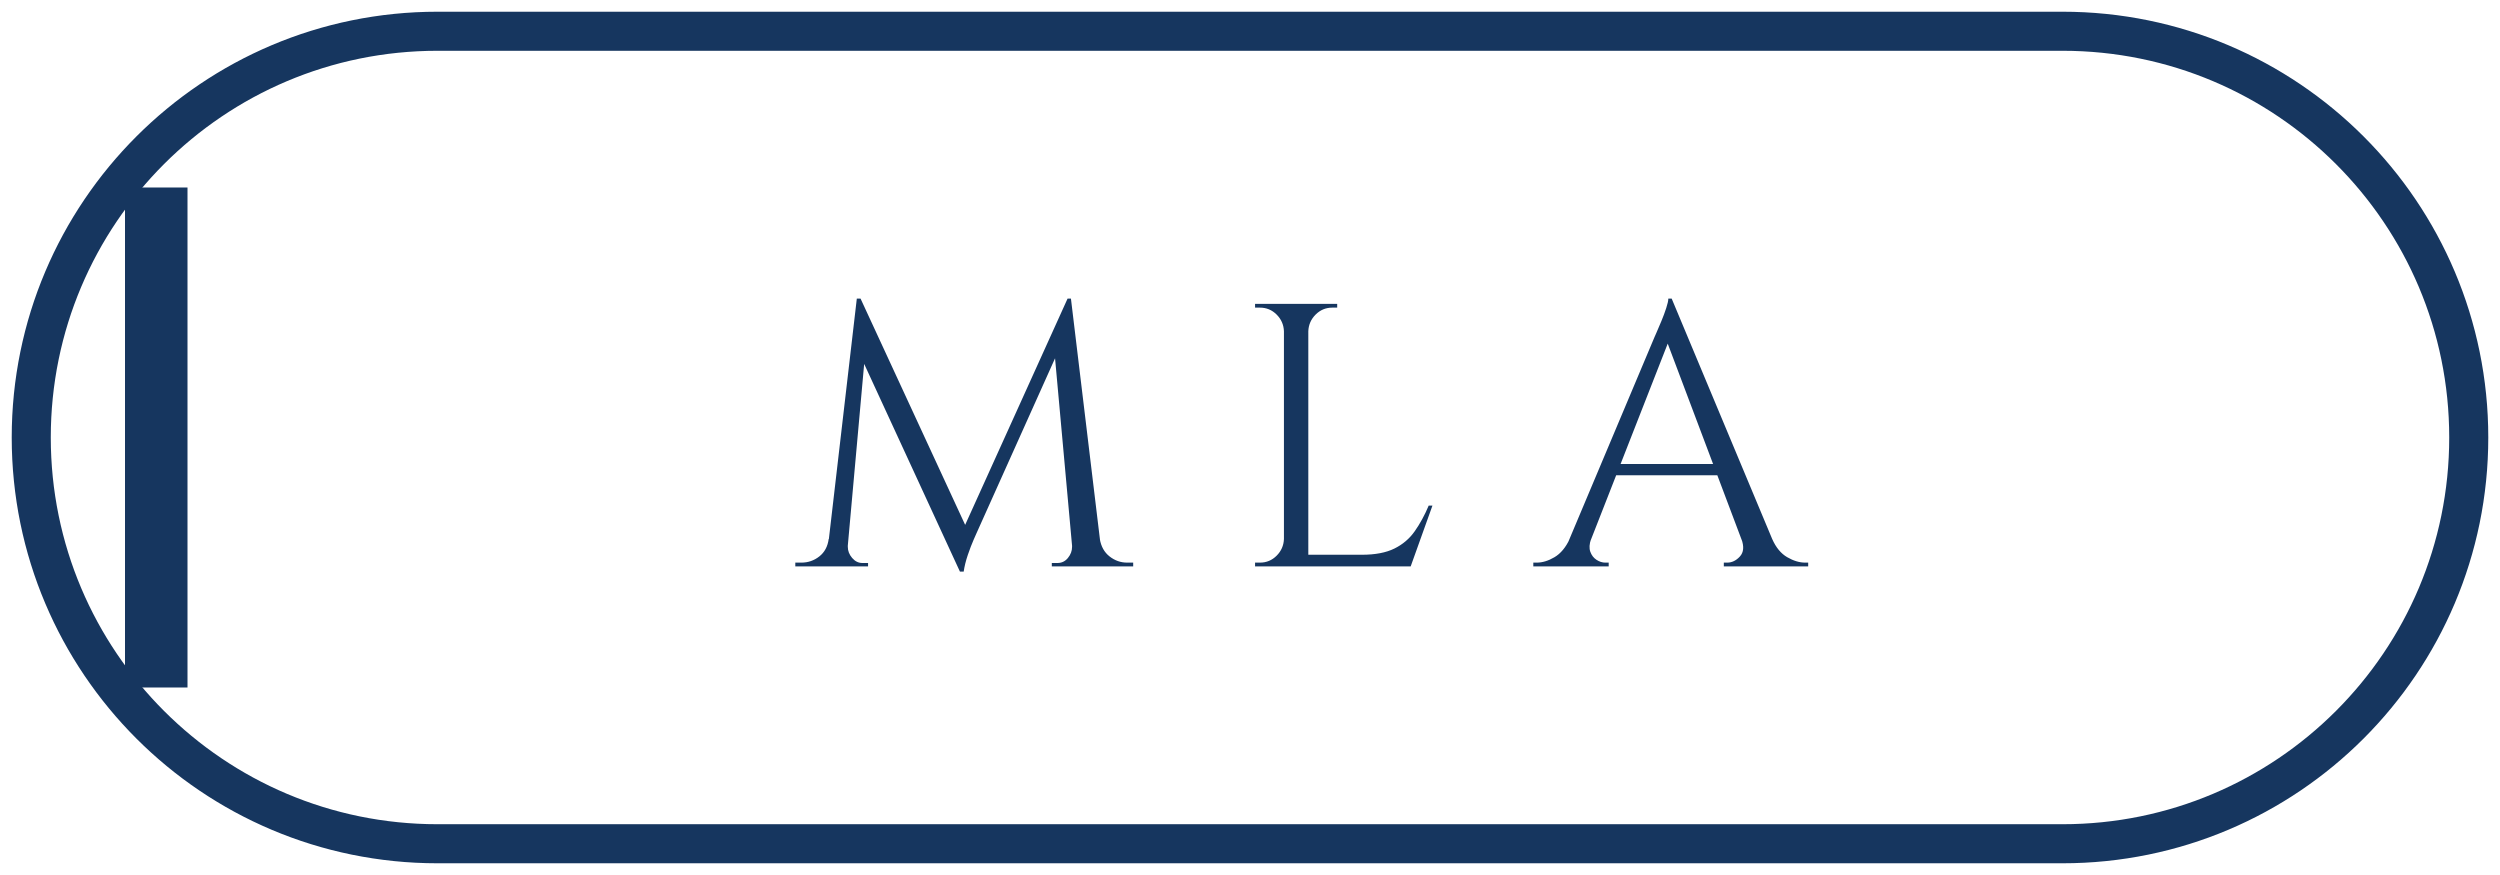
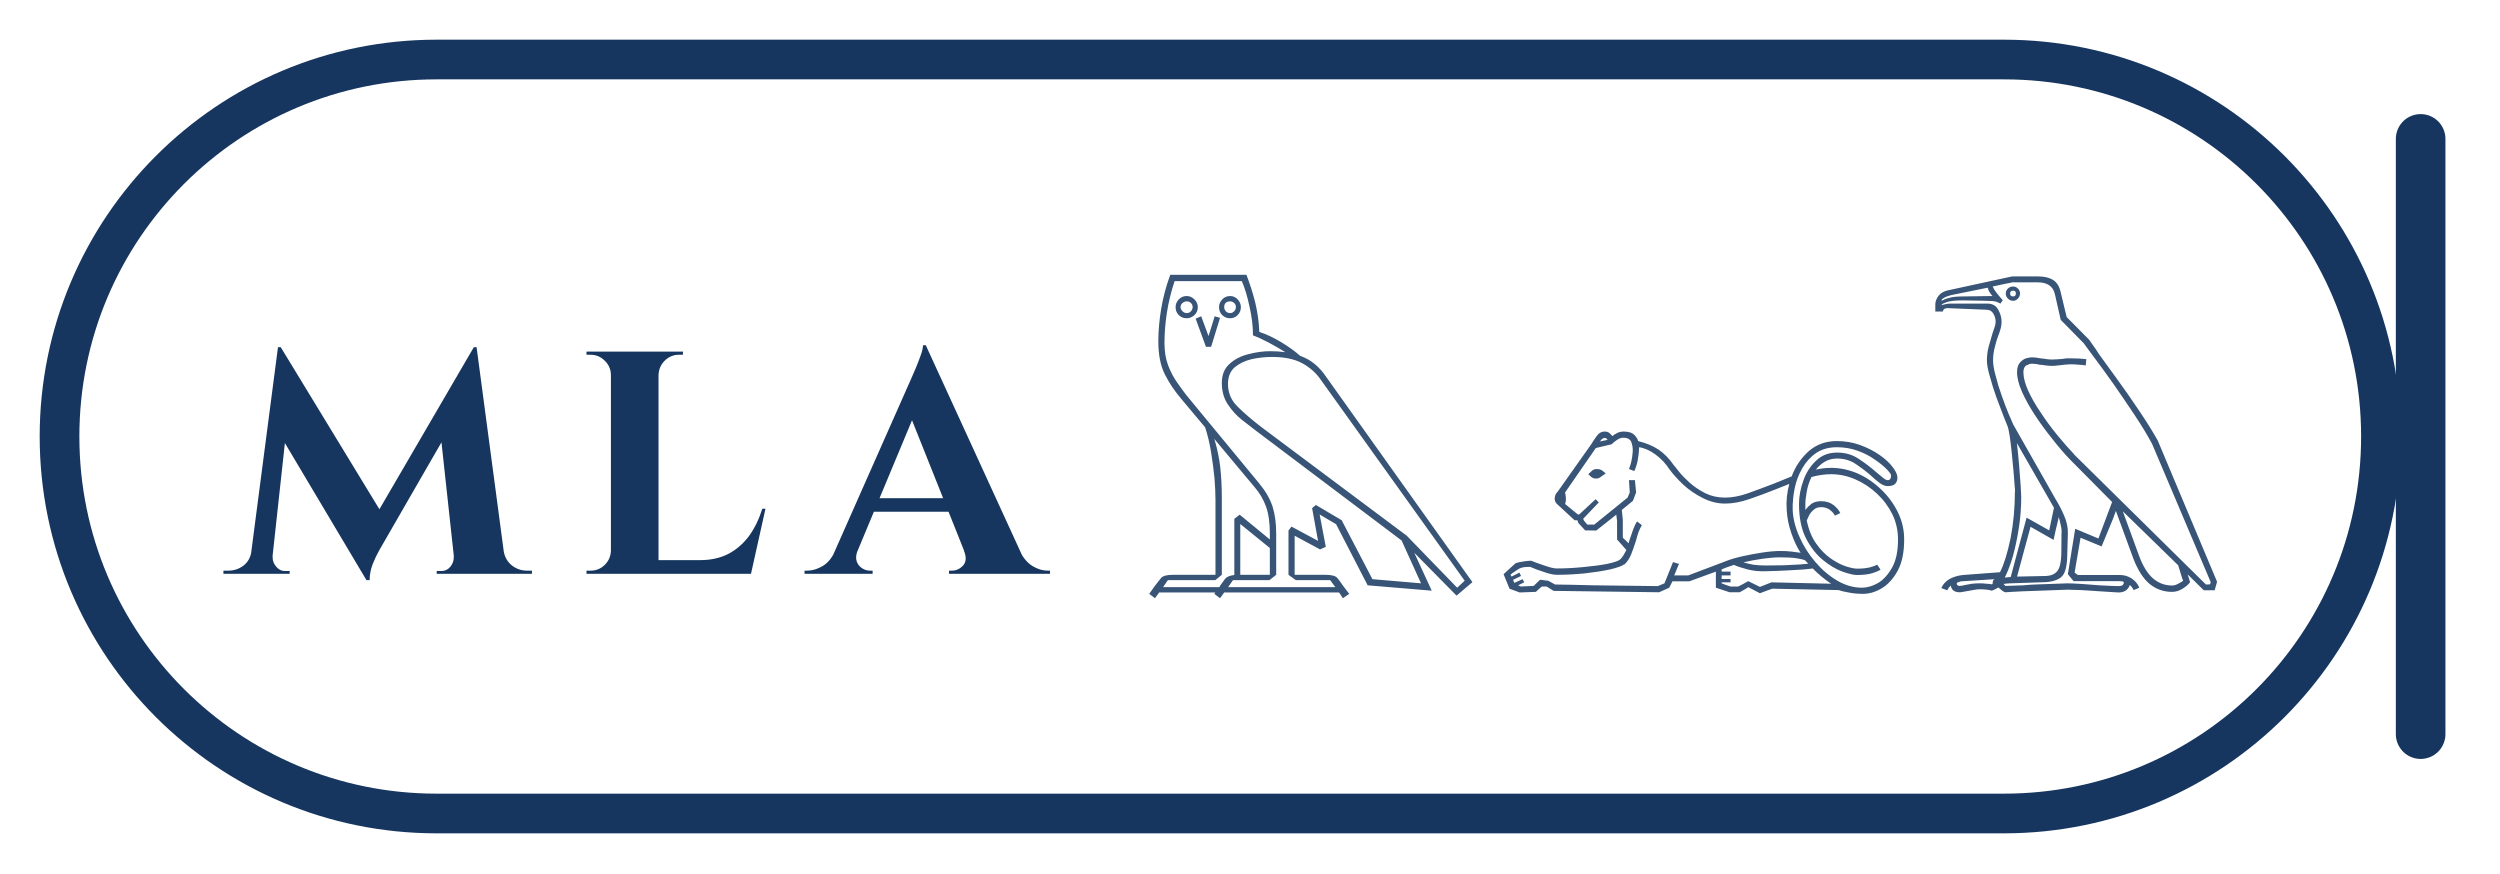
- <svg xmlns="http://www.w3.org/2000/svg" viewBox="0 0 160 56" width="160" height="56" role="img" aria-label="MLA">
+ <svg xmlns="http://www.w3.org/2000/svg" viewBox="0 0 126 44" width="378" height="132" role="img" aria-label="MLA">
  <g fill="none" stroke="#16365f">
-     <rect x="2" y="2" width="156" height="52" rx="26" stroke-width="2.5" />
-     <line x1="10" y1="12" x2="10" y2="44" stroke-width="4" />
+     <rect x="3.0" y="3.0" width="117.0" height="38.0" rx="19" stroke-width="2" />
+     <line x1="122.0" y1="7" x2="122.0" y2="37" stroke-width="2.5" stroke-linecap="round" />
  </g>
-   <path fill="#16365f" d="M68.324 19.112 68.516 20.72 62.492 34.136Q62.492 34.136 62.312 34.544Q62.132 34.952 61.94 35.516Q61.748 36.08 61.676 36.584H61.436L61.1 35.072ZM53.564 34.496V36.248H50.9V36.008Q50.924 36.008 51.104 36.008Q51.284 36.008 51.284 36.008Q51.932 36.008 52.436 35.612Q52.94 35.216 53.036 34.496ZM54.26 34.88Q54.26 34.904 54.26 34.928Q54.26 34.952 54.26 35.0Q54.26 35.384 54.536 35.708Q54.812 36.032 55.196 36.032H55.556V36.248H54.092V34.88ZM54.836 19.112H55.076L55.556 20.528L54.14 36.248H52.844ZM55.076 19.112 61.988 34.064 61.436 36.584 54.62 21.8ZM68.54 19.112 70.604 36.248H68.732L67.412 21.704L68.324 19.112ZM69.884 34.496H70.388Q70.508 35.216 71.012 35.612Q71.516 36.008 72.14 36.008Q72.14 36.008 72.332 36.008Q72.524 36.008 72.524 36.008V36.248H69.884ZM68.612 34.88H68.78V36.248H67.316V36.032H67.676Q68.084 36.032 68.348 35.708Q68.612 35.384 68.612 35.0Q68.612 34.952 68.612 34.928Q68.612 34.904 68.612 34.88Z M83.732 19.448V36.248H82.172V19.448ZM90.212 35.504V36.248H83.66V35.504ZM91.676 32.36 90.284 36.248H86.3L87.164 35.504Q88.436 35.504 89.24 35.108Q90.044 34.712 90.548 33.992Q91.052 33.272 91.436 32.36ZM82.244 34.496V36.248H80.324V36.008Q80.324 36.008 80.48 36.008Q80.636 36.008 80.636 36.008Q81.26 36.008 81.704 35.564Q82.148 35.12 82.172 34.496ZM82.244 21.2H82.172Q82.148 20.576 81.704 20.132Q81.26 19.688 80.636 19.688Q80.636 19.688 80.48 19.688Q80.324 19.688 80.324 19.688V19.448H82.244ZM83.66 21.2V19.448H85.58V19.688Q85.556 19.688 85.412 19.688Q85.268 19.688 85.268 19.688Q84.644 19.688 84.2 20.132Q83.756 20.576 83.732 21.2Z M106.988 19.112 114.092 36.104H112.052L106.508 21.392ZM101.828 34.496Q101.66 34.976 101.78 35.312Q101.9 35.648 102.176 35.828Q102.452 36.008 102.74 36.008H102.956V36.248H98.132V36.008Q98.132 36.008 98.24 36.008Q98.348 36.008 98.348 36.008Q98.9 36.008 99.488 35.66Q100.076 35.312 100.46 34.496ZM106.988 19.112 107.204 20.792 101.18 36.176H99.74L105.884 21.584Q105.884 21.584 106.016 21.284Q106.148 20.984 106.328 20.552Q106.508 20.12 106.64 19.712Q106.772 19.304 106.772 19.112ZM110.372 29.696V30.416H102.86V29.696ZM111.452 34.496H113.42Q113.78 35.312 114.38 35.66Q114.98 36.008 115.532 36.008Q115.532 36.008 115.628 36.008Q115.724 36.008 115.724 36.008V36.248H110.324V36.008H110.54Q110.996 36.008 111.356 35.612Q111.716 35.216 111.452 34.496Z" />
+   <path fill="#16365f" d="M23.88 17.5 24.01 19.24 19.26 27.48Q19.26 27.48 19.1 27.76Q18.94 28.04 18.78 28.44Q18.63 28.84 18.63 29.24H18.47L17.85 27.85ZM13.03 27.75V28.92H11.26V28.76Q11.27 28.76 11.39 28.76Q11.51 28.76 11.51 28.76Q11.94 28.76 12.28 28.5Q12.62 28.23 12.68 27.75ZM13.74 28.01Q13.74 28.03 13.74 28.04Q13.74 28.06 13.74 28.09Q13.74 28.35 13.92 28.56Q14.1 28.78 14.36 28.78H14.6V28.92H13.62V28.01ZM14.01 17.5H14.15L14.71 19.1L13.64 28.92H12.52ZM14.15 17.5 19.38 26.09 18.47 29.24 13.74 21.29ZM24.02 17.5 25.54 28.92H22.97L22.17 21.56L23.88 17.5ZM25.05 27.75H25.38Q25.46 28.23 25.8 28.5Q26.14 28.76 26.55 28.76Q26.55 28.76 26.68 28.76Q26.81 28.76 26.81 28.76V28.92H25.05ZM22.87 28.01H22.98V28.92H22.01V28.78H22.25Q22.52 28.78 22.7 28.56Q22.87 28.35 22.87 28.09Q22.87 28.06 22.87 28.04Q22.87 28.03 22.87 28.01Z M33.19 17.72V28.92H30.79V17.72ZM37.42 28.23 37.8 28.92H33.14V28.23ZM38.58 25.64 37.85 28.92H34.71L35.29 28.23Q36.09 28.23 36.7 27.92Q37.3 27.61 37.74 27.03Q38.17 26.44 38.42 25.64ZM30.84 27.75V28.92H29.56V28.76Q29.56 28.76 29.66 28.76Q29.77 28.76 29.77 28.76Q30.18 28.76 30.48 28.47Q30.78 28.17 30.79 27.75ZM30.84 18.89H30.79Q30.78 18.47 30.48 18.18Q30.18 17.88 29.77 17.88Q29.77 17.88 29.66 17.88Q29.56 17.88 29.56 17.88V17.72H30.84ZM33.14 18.89V17.72H34.42V17.88Q34.41 17.88 34.31 17.88Q34.22 17.88 34.22 17.88Q33.8 17.88 33.5 18.18Q33.21 18.47 33.19 18.89Z M46.66 17.4 51.9 28.83H49.02L45.69 20.49ZM43.22 27.75Q43.1 28.07 43.18 28.3Q43.26 28.52 43.45 28.64Q43.64 28.76 43.83 28.76H43.98V28.92H40.55V28.76Q40.55 28.76 40.62 28.76Q40.7 28.76 40.7 28.76Q41.06 28.76 41.46 28.53Q41.85 28.3 42.1 27.75ZM46.66 17.4 46.73 19.35 42.76 28.87H41.59L45.74 19.5Q45.78 19.4 45.9 19.14Q46.02 18.87 46.16 18.54Q46.3 18.2 46.41 17.89Q46.52 17.58 46.52 17.4ZM48.34 25.11V25.79H43.64V25.11ZM48.58 27.75H51.38Q51.66 28.3 52.04 28.53Q52.42 28.76 52.79 28.76Q52.79 28.76 52.86 28.76Q52.92 28.76 52.92 28.76V28.92H47.83V28.76H47.98Q48.3 28.76 48.54 28.5Q48.78 28.23 48.58 27.75Z" />
+   <path fill="#16365f" fill-opacity="0.85" d="M58.21 30.15 57.92 29.93 58.22 29.51Q58.38 29.3 58.51 29.14Q58.64 28.97 59.12 28.97H61.26V25.19Q61.26 24.73 61.21 24.1Q61.15 23.48 61.04 22.8Q60.93 22.12 60.74 21.54L59.55 20.12Q59.02 19.5 58.7 18.85Q58.38 18.2 58.38 17.21Q58.38 16.44 58.52 15.58Q58.66 14.73 58.98 13.85H62.82Q63.07 14.49 63.26 15.23Q63.44 15.98 63.47 16.73Q63.98 16.89 64.58 17.25Q65.17 17.61 65.52 17.93Q65.98 18.1 66.29 18.37Q66.59 18.63 66.8 18.94L74.21 29.34L73.41 30.02L71.28 27.86L72.16 29.77L68.93 29.5L67.34 26.42L66.51 25.93L66.82 27.56L66.53 27.69L65.25 27V28.97H66.8Q67.28 28.97 67.41 29.14Q67.54 29.3 67.68 29.51L68 29.93L67.68 30.15L67.49 29.86H61.7L61.49 30.15L61.2 29.93L61.25 29.86H58.42ZM61.9 29.59H67.3L67.04 29.24H65.31L64.94 28.97V26.74L65.09 26.54L66.43 27.26L66.13 25.61L66.32 25.45L67.62 26.22L69.17 29.19L71.62 29.4L70.64 27.24L63.25 21.67Q62.98 21.46 62.58 21.15Q62.19 20.84 61.89 20.39Q61.58 19.94 61.58 19.3Q61.58 18.68 61.97 18.34Q62.35 17.99 62.92 17.85Q63.49 17.7 64.03 17.7Q64.43 17.7 64.78 17.75Q64.38 17.5 63.93 17.26Q63.47 17.02 63.15 16.9Q63.15 16.23 62.98 15.47Q62.82 14.71 62.59 14.17H59.2Q58.93 14.98 58.81 15.77Q58.69 16.55 58.69 17.3Q58.69 17.94 58.88 18.43Q59.07 18.92 59.33 19.28Q59.58 19.64 59.78 19.9L63.46 24.36Q63.95 24.95 64.14 25.54Q64.32 26.12 64.32 26.9V28.97L63.98 29.24H62.14ZM62 16.04Q61.76 16.04 61.6 15.88Q61.44 15.72 61.44 15.48Q61.44 15.26 61.6 15.09Q61.76 14.92 62 14.92Q62.22 14.92 62.38 15.09Q62.54 15.26 62.54 15.48Q62.54 15.72 62.38 15.88Q62.22 16.04 62 16.04ZM59.81 16.04Q59.57 16.04 59.41 15.88Q59.25 15.72 59.25 15.48Q59.25 15.26 59.41 15.09Q59.57 14.92 59.81 14.92Q60.03 14.92 60.2 15.09Q60.37 15.26 60.37 15.48Q60.37 15.72 60.2 15.88Q60.03 16.04 59.81 16.04ZM62 15.78Q62.11 15.78 62.2 15.69Q62.29 15.59 62.29 15.48Q62.29 15.35 62.2 15.27Q62.11 15.19 62 15.19Q61.7 15.19 61.7 15.48Q61.7 15.59 61.78 15.69Q61.87 15.78 62 15.78ZM59.81 15.78Q59.94 15.78 60.02 15.69Q60.11 15.59 60.11 15.48Q60.11 15.35 60.02 15.27Q59.94 15.19 59.81 15.19Q59.7 15.19 59.6 15.27Q59.5 15.35 59.5 15.48Q59.5 15.59 59.6 15.69Q59.7 15.78 59.81 15.78ZM60.78 17.48 60.26 16.06 60.54 15.94 60.91 16.94 61.22 15.94 61.49 16.02 61.04 17.48ZM73.44 29.62 73.82 29.27 66.56 19.13Q66.21 18.62 65.62 18.3Q65.04 17.99 64.11 17.99Q63.6 17.99 63.09 18.1Q62.58 18.22 62.23 18.51Q61.89 18.81 61.89 19.35Q61.89 20.01 62.36 20.48Q62.83 20.95 63.54 21.5L70.9 27ZM58.62 29.59H61.46L61.5 29.51Q61.63 29.34 61.74 29.18Q61.86 29.02 62.21 28.98V26.15L62.48 25.94L64 27.19V26.89Q64 26.07 63.81 25.54Q63.62 25 63.23 24.55L61.2 22.12Q61.41 22.79 61.5 23.54Q61.58 24.28 61.58 25.08V28.97L61.25 29.24H58.86ZM62.51 28.97H64V27.62L62.51 26.41Z M93.9 29.93Q93.5 29.93 93.16 29.86Q92.82 29.8 92.66 29.74L89.33 29.67Q89.26 29.69 89.07 29.76Q88.88 29.83 88.7 29.9L88.11 29.59Q88.05 29.64 87.91 29.72Q87.78 29.8 87.68 29.85H87.17L86.48 29.62V28.81Q86.13 28.94 85.74 29.08Q85.36 29.22 85.14 29.3H84.29L84.13 29.62L83.62 29.85L78.3 29.78L77.95 29.56H77.71Q77.58 29.66 77.41 29.83L76.59 29.86L76.08 29.67L75.78 28.94L76.38 28.39Q76.53 28.33 76.77 28.3Q77.01 28.26 77.17 28.26Q77.46 28.38 77.86 28.51Q78.26 28.65 78.46 28.65Q79.12 28.65 79.8 28.58Q80.48 28.52 81 28.42Q81.52 28.31 81.65 28.2Q81.74 28.12 81.82 27.99Q81.9 27.86 81.97 27.72L81.5 27.19V26.25L81.46 25.94L80.45 26.74L79.89 26.73L79.55 26.36L79.5 26.22H79.36L78.45 25.38Q78.34 25.26 78.36 25.08Q78.38 24.9 78.5 24.79L80.22 22.36Q80.27 22.26 80.45 22.01Q80.62 21.75 80.88 21.75Q81.02 21.75 81.11 21.82Q81.2 21.9 81.26 21.98Q81.36 21.9 81.51 21.82Q81.66 21.75 81.84 21.75Q82.21 21.75 82.38 21.93Q82.54 22.1 82.56 22.23Q83.17 22.38 83.59 22.66Q84.02 22.95 84.37 23.46Q84.42 23.51 84.62 23.77Q84.82 24.02 85.16 24.33Q85.5 24.63 85.95 24.86Q86.4 25.08 86.94 25.08Q87.47 25.08 88.1 24.86Q88.74 24.63 89.39 24.38L90.3 24.01Q90.58 23.26 91.16 22.74Q91.74 22.23 92.58 22.23Q93.2 22.23 93.75 22.43Q94.3 22.63 94.73 22.93Q95.15 23.22 95.39 23.54Q95.63 23.85 95.63 24.07Q95.63 24.26 95.52 24.38Q95.41 24.5 95.14 24.5Q94.96 24.5 94.76 24.36Q94.56 24.22 94.34 24.01Q94.02 23.72 93.58 23.42Q93.15 23.11 92.59 23.11Q92.24 23.11 91.97 23.27Q91.7 23.43 91.52 23.67Q91.9 23.58 92.29 23.58Q92.96 23.58 93.62 23.86Q94.27 24.15 94.8 24.66Q95.33 25.16 95.65 25.81Q95.97 26.46 95.97 27.19Q95.97 28.17 95.64 28.77Q95.31 29.37 94.84 29.65Q94.37 29.93 93.9 29.93ZM76.64 29.56 77.3 29.53Q77.34 29.48 77.45 29.38Q77.55 29.29 77.62 29.22L78.03 29.27L78.38 29.46Q78.53 29.46 79.06 29.47Q79.6 29.48 80.36 29.5Q81.12 29.51 81.96 29.52Q82.8 29.53 83.55 29.54L83.89 29.4L84.32 28.33L84.62 28.42L84.38 29H85.09L86.99 28.28Q87.31 28.15 87.8 28.04Q88.29 27.93 88.81 27.85Q89.33 27.77 89.73 27.77Q90.05 27.77 90.3 27.8Q90.56 27.83 90.75 27.86Q90.48 27.45 90.28 26.86Q90.08 26.28 90.05 25.7Q90 25.06 90.18 24.39L89.5 24.66Q88.85 24.92 88.18 25.15Q87.52 25.38 86.94 25.38Q86.37 25.38 85.82 25.1Q85.26 24.82 84.83 24.42Q84.4 24.01 84.13 23.64Q83.86 23.22 83.44 22.91Q83.02 22.6 82.61 22.54Q82.61 22.81 82.55 23.14Q82.5 23.46 82.37 23.74L82.1 23.64Q82.14 23.56 82.21 23.3Q82.27 23.05 82.29 22.76Q82.3 22.47 82.21 22.26Q82.11 22.06 81.82 22.06Q81.66 22.06 81.5 22.17Q81.33 22.28 81.23 22.39L80.43 22.58L78.88 24.82Q78.91 24.94 78.92 25.1Q78.93 25.27 78.88 25.4L79.5 25.91L79.58 25.94L80.42 25.16L80.58 25.32L79.79 26.15L79.84 26.25L80 26.44H80.35L82.03 25.08L82.14 24.82L82.1 24.2H82.4L82.46 24.82L82.3 25.24L81.74 25.7L81.79 26.2V27.1L82.08 27.38L82.14 27.18Q82.22 26.94 82.31 26.69Q82.4 26.44 82.51 26.28L82.75 26.47Q82.66 26.62 82.58 26.82Q82.51 27.03 82.45 27.26Q82.34 27.61 82.21 27.94Q82.08 28.26 81.86 28.46V28.44Q81.7 28.57 81.14 28.7Q80.58 28.82 79.86 28.9Q79.14 28.97 78.46 28.97Q78.22 28.97 77.82 28.83Q77.41 28.7 77.12 28.57Q77.01 28.57 76.85 28.58Q76.69 28.6 76.58 28.65Q76.51 28.7 76.35 28.8Q76.19 28.9 76.13 28.97L76.18 29.06L76.58 28.86L76.66 29.03L76.26 29.22L76.32 29.38L76.74 29.19L76.82 29.35L76.51 29.5Q76.54 29.51 76.58 29.53Q76.62 29.54 76.64 29.56ZM80.64 22.25 81.02 22.17Q80.96 22.07 80.88 22.07Q80.75 22.07 80.64 22.25ZM93.84 29.62Q94.24 29.62 94.66 29.38Q95.07 29.13 95.37 28.59Q95.66 28.06 95.66 27.19Q95.66 26.52 95.38 25.93Q95.09 25.34 94.6 24.88Q94.11 24.42 93.51 24.16Q92.91 23.9 92.29 23.9Q91.82 23.9 91.3 24.04Q91.12 24.41 91.06 24.78Q90.99 25.16 90.99 25.4V25.7Q91.12 25.53 91.3 25.39Q91.49 25.26 91.78 25.26Q92.16 25.26 92.42 25.46Q92.67 25.67 92.75 25.86L92.48 25.99Q92.42 25.85 92.23 25.7Q92.05 25.56 91.78 25.56Q91.55 25.56 91.4 25.7Q91.25 25.83 91.17 25.99Q91.09 26.15 91.06 26.23Q91.2 26.92 91.53 27.39Q91.86 27.86 92.26 28.14Q92.66 28.42 93.02 28.54Q93.39 28.66 93.6 28.66Q94 28.66 94.26 28.59Q94.51 28.52 94.61 28.46L94.78 28.71Q94.67 28.79 94.36 28.89Q94.05 28.98 93.6 28.98Q93.34 28.98 92.86 28.81Q92.37 28.63 91.87 28.22Q91.38 27.82 91.02 27.13Q90.67 26.44 90.67 25.4Q90.67 24.82 90.89 24.22Q91.1 23.62 91.53 23.22Q91.95 22.81 92.59 22.81Q93.22 22.81 93.7 23.14Q94.18 23.46 94.54 23.78Q94.74 23.94 94.89 24.07Q95.04 24.2 95.14 24.2Q95.31 24.2 95.31 23.96Q95.31 23.88 95.1 23.66Q94.88 23.43 94.5 23.17Q94.13 22.9 93.63 22.72Q93.14 22.54 92.58 22.54Q91.98 22.54 91.55 22.82Q91.12 23.11 90.84 23.59Q90.56 24.07 90.45 24.62Q90.34 25.18 90.35 25.7Q90.38 26.36 90.69 27.05Q90.99 27.74 91.49 28.32Q91.98 28.9 92.59 29.26Q93.2 29.62 93.84 29.62ZM80.45 24.12Q80.29 24.12 80.19 24.03Q80.1 23.94 80.05 23.9Q80.11 23.85 80.22 23.74Q80.32 23.64 80.48 23.64Q80.66 23.64 80.77 23.73Q80.88 23.82 80.93 23.86Q80.83 23.93 80.7 24.02Q80.58 24.12 80.45 24.12ZM88.99 28.5Q89.44 28.5 89.9 28.49Q90.35 28.47 90.7 28.45Q91.04 28.42 91.14 28.41L90.96 28.23Q90.9 28.2 90.57 28.14Q90.24 28.09 89.73 28.09Q89.34 28.09 88.84 28.16Q88.34 28.23 87.87 28.34Q88.08 28.41 88.36 28.46Q88.64 28.5 88.99 28.5ZM88.7 29.58 89.28 29.35 92.29 29.42Q91.82 29.11 91.36 28.65Q90.96 28.71 90.26 28.74Q89.57 28.78 88.99 28.79Q88.53 28.81 88.08 28.7Q87.63 28.58 87.39 28.47Q87.25 28.52 87.1 28.57Q86.94 28.62 86.77 28.7V28.81H87.22V29H86.77V29.18H87.22V29.35H86.77V29.4Q86.85 29.43 86.98 29.48Q87.12 29.53 87.22 29.56H87.6Q87.68 29.53 87.84 29.44Q88 29.35 88.11 29.29Z M106.78 29.86Q106.7 29.86 106.43 29.84Q106.16 29.82 105.81 29.8Q105.36 29.77 104.89 29.74Q104.42 29.72 104.19 29.72Q104.03 29.72 103.66 29.74Q103.28 29.75 102.83 29.77Q102.38 29.78 101.98 29.8Q101.66 29.82 101.4 29.83Q101.14 29.85 101.09 29.85Q101.01 29.85 100.9 29.76Q100.8 29.67 100.72 29.61Q100.64 29.66 100.55 29.7Q100.46 29.75 100.38 29.77Q100.3 29.74 100.14 29.72Q99.97 29.7 99.78 29.7Q99.62 29.7 99.44 29.74Q99.26 29.77 99.1 29.8Q99.01 29.82 98.93 29.83Q98.85 29.85 98.77 29.85Q98.37 29.85 98.32 29.51Q98.21 29.61 98.14 29.75L97.84 29.64Q97.97 29.35 98.26 29.18Q98.56 29.02 98.93 28.98L100.8 28.84Q101.1 28.25 101.33 27.14Q101.55 26.02 101.55 24.79Q101.57 24.79 101.54 24.5Q101.52 24.2 101.48 23.74Q101.44 23.29 101.39 22.81Q101.34 22.33 101.29 21.98Q101.23 21.62 101.2 21.53Q101.15 21.4 100.98 20.98Q100.82 20.57 100.62 20.03Q100.43 19.5 100.29 18.98Q100.14 18.47 100.14 18.17Q100.14 17.78 100.24 17.43Q100.34 17.08 100.42 16.81Q100.48 16.63 100.53 16.48Q100.58 16.33 100.58 16.22Q100.58 15.99 100.46 15.8Q100.35 15.61 100.11 15.61L98.16 15.53Q98.05 15.53 97.98 15.58Q97.92 15.64 97.92 15.7H97.54V15.34Q97.54 15.13 97.7 14.91Q97.86 14.7 98.19 14.63L101.42 13.93H102.7Q103.2 13.93 103.49 14.12Q103.78 14.31 103.87 14.78L104.16 15.98L105.3 17.13Q105.38 17.24 105.5 17.42Q105.63 17.59 105.79 17.85Q106.19 18.39 106.74 19.16Q107.3 19.93 107.84 20.74Q108.38 21.54 108.75 22.2L111.74 29.32L111.62 29.75H111.07L110.26 28.95L110.38 29.34Q110.27 29.5 110.02 29.66Q109.76 29.83 109.47 29.83Q108.83 29.83 108.34 29.43Q107.86 29.03 107.52 28.15L106.64 25.75Q106.53 26.09 106.3 26.62Q106.08 27.16 105.92 27.54L104.86 27.1L104.56 28.86L104.72 28.98H106.85Q107.17 28.98 107.44 29.16Q107.71 29.34 107.82 29.62L107.54 29.74Q107.5 29.67 107.46 29.61Q107.41 29.54 107.34 29.48Q107.31 29.61 107.17 29.74Q107.02 29.86 106.78 29.86ZM106.78 29.54Q106.91 29.54 106.98 29.49Q107.04 29.43 107.04 29.38Q107.04 29.3 106.96 29.3Q106.88 29.29 106.8 29.29H104.51L104.22 28.94L104.59 26.65L105.76 27.14L106.45 25.3L104.3 23.13Q103.87 22.68 103.42 22.1Q102.96 21.53 102.56 20.92Q102.16 20.31 101.91 19.75Q101.66 19.19 101.66 18.76Q101.66 18.44 101.8 18.28Q101.94 18.12 102.11 18.06Q102.29 18.01 102.4 18.01Q102.48 18.01 102.59 18.02Q102.7 18.04 102.83 18.06Q102.99 18.07 103.15 18.1Q103.31 18.12 103.41 18.12Q103.54 18.12 103.67 18.11Q103.81 18.1 103.94 18.09Q104.05 18.07 104.16 18.06Q104.27 18.06 104.38 18.06Q104.56 18.06 104.78 18.07Q105.01 18.09 105.15 18.1L105.12 18.42Q104.98 18.39 104.75 18.38Q104.53 18.36 104.38 18.36Q104.29 18.36 104.18 18.37Q104.08 18.38 103.97 18.39Q103.84 18.41 103.7 18.42Q103.57 18.44 103.41 18.44Q103.3 18.44 103.12 18.42Q102.94 18.39 102.78 18.38Q102.67 18.34 102.55 18.34Q102.43 18.33 102.4 18.33Q102.3 18.33 102.14 18.41Q101.98 18.49 101.98 18.76Q101.98 19.16 102.22 19.69Q102.46 20.22 102.85 20.79Q103.23 21.37 103.68 21.92Q104.13 22.47 104.54 22.9H104.53L111.18 29.46L111.39 29.45Q111.42 29.35 111.42 29.34L108.46 22.36Q108.1 21.69 107.56 20.88Q107.02 20.07 106.49 19.31Q105.95 18.55 105.55 18.02Q105.38 17.78 105.24 17.6Q105.1 17.42 105.02 17.3L103.86 16.12L103.57 14.84Q103.44 14.23 102.7 14.23H101.42Q101.36 14.25 101.08 14.3Q100.8 14.36 100.43 14.44Q100.48 14.57 100.62 14.75Q100.77 14.94 100.94 15.13L100.82 15.3Q100.75 15.26 100.62 15.21Q100.48 15.16 100.08 15.16L98.96 15.14Q98.37 15.14 98.14 15.22Q97.92 15.29 97.86 15.35V15.38Q97.94 15.35 98.06 15.33Q98.18 15.3 98.3 15.3H100.13Q100.53 15.29 100.7 15.59Q100.88 15.9 100.88 16.22Q100.88 16.36 100.84 16.53Q100.8 16.7 100.72 16.9V16.89Q100.62 17.16 100.54 17.49Q100.45 17.82 100.45 18.17Q100.45 18.46 100.58 18.94Q100.7 19.43 100.89 19.95Q101.07 20.47 101.24 20.87Q101.41 21.27 101.47 21.4L103.62 25.19Q103.82 25.5 104.03 25.98Q104.24 26.47 104.22 26.89L104.19 27.96Q104.18 28.76 103.94 29.03Q103.7 29.3 103.09 29.34L101.31 29.4Q101.23 29.4 101.14 29.41Q101.06 29.42 100.98 29.43Q101.06 29.53 101.09 29.53Q101.14 29.53 101.38 29.52Q101.62 29.51 101.97 29.5Q102.37 29.46 102.82 29.45Q103.28 29.43 103.66 29.42Q104.03 29.4 104.19 29.4Q104.42 29.4 104.9 29.43Q105.38 29.46 105.82 29.5Q106.18 29.51 106.44 29.53Q106.7 29.54 106.78 29.54ZM101.46 15.16Q101.31 15.16 101.2 15.05Q101.09 14.94 101.09 14.79Q101.09 14.65 101.2 14.54Q101.31 14.44 101.46 14.44Q101.6 14.44 101.7 14.54Q101.81 14.65 101.81 14.79Q101.81 14.94 101.7 15.05Q101.6 15.16 101.46 15.16ZM97.86 15.16Q98.03 15.06 98.29 15Q98.54 14.94 98.96 14.94L100.42 14.92Q100.24 14.73 100.18 14.5L98.35 14.87Q98.16 14.92 98.03 14.98Q97.9 15.05 97.86 15.1ZM101.46 14.94Q101.6 14.94 101.6 14.79Q101.6 14.65 101.46 14.65Q101.31 14.65 101.31 14.79Q101.31 14.94 101.46 14.94ZM101.04 29.11 101.34 29.08 102.14 26.09 103.28 26.73 103.52 25.59 101.65 22.33Q101.71 22.82 101.76 23.41Q101.81 23.99 101.84 24.45Q101.87 24.9 101.87 25.05Q101.87 25.83 101.75 26.61Q101.63 27.38 101.45 28.03Q101.26 28.68 101.04 29.11ZM109.47 29.51Q109.62 29.51 109.78 29.42Q109.94 29.34 110.03 29.27Q109.98 29.16 109.9 28.88Q109.81 28.6 109.78 28.49L106.99 25.77L107.82 28.04Q108.1 28.79 108.51 29.15Q108.93 29.51 109.47 29.51ZM101.66 29.06 103.09 29.03Q103.5 29.02 103.69 28.78Q103.87 28.55 103.89 27.96L103.9 26.89Q103.92 26.71 103.86 26.46Q103.81 26.22 103.76 26.06Q103.7 26.36 103.62 26.66Q103.55 26.95 103.5 27.21L102.34 26.55Q102.16 27.21 102 27.8Q101.84 28.39 101.66 29.06ZM98.77 29.53Q98.86 29.53 99.06 29.48Q99.2 29.45 99.39 29.42Q99.58 29.4 99.78 29.4Q99.95 29.4 100.12 29.42Q100.29 29.43 100.4 29.45L100.43 29.42Q100.42 29.22 100.54 29.19L98.83 29.3Q98.77 29.32 98.7 29.34Q98.62 29.37 98.62 29.4Q98.62 29.53 98.77 29.53Z" />
</svg>
